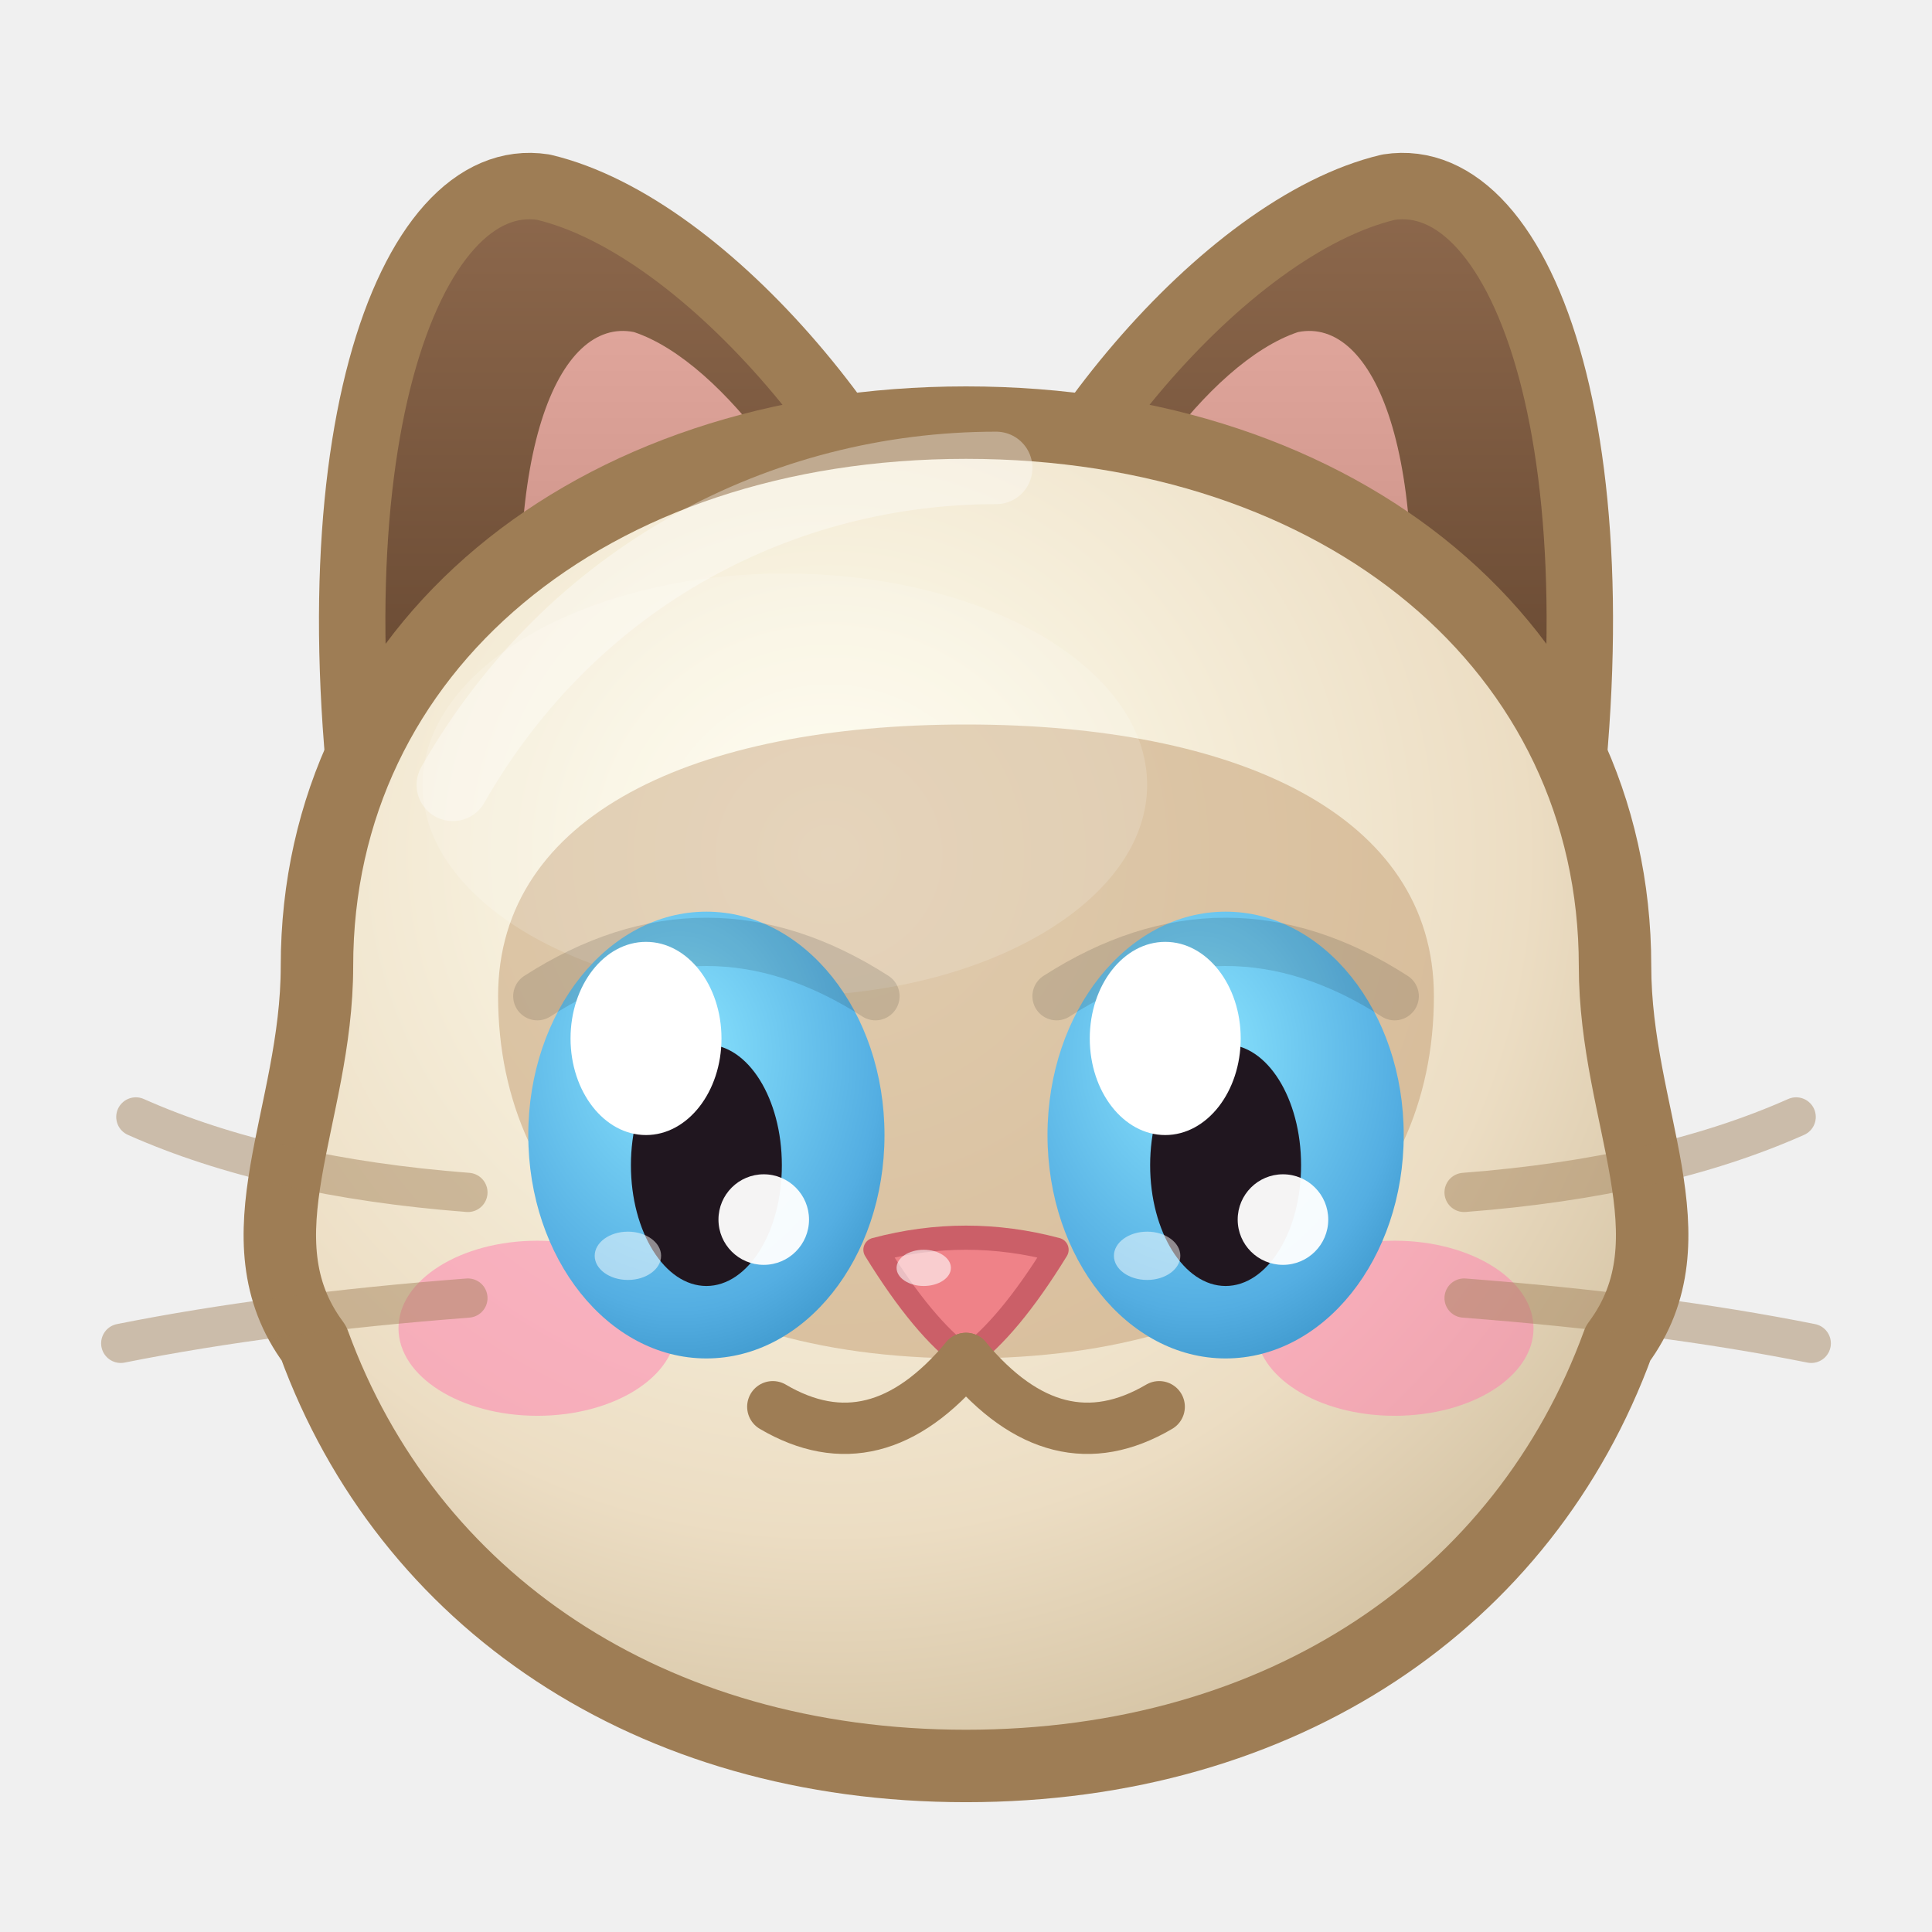
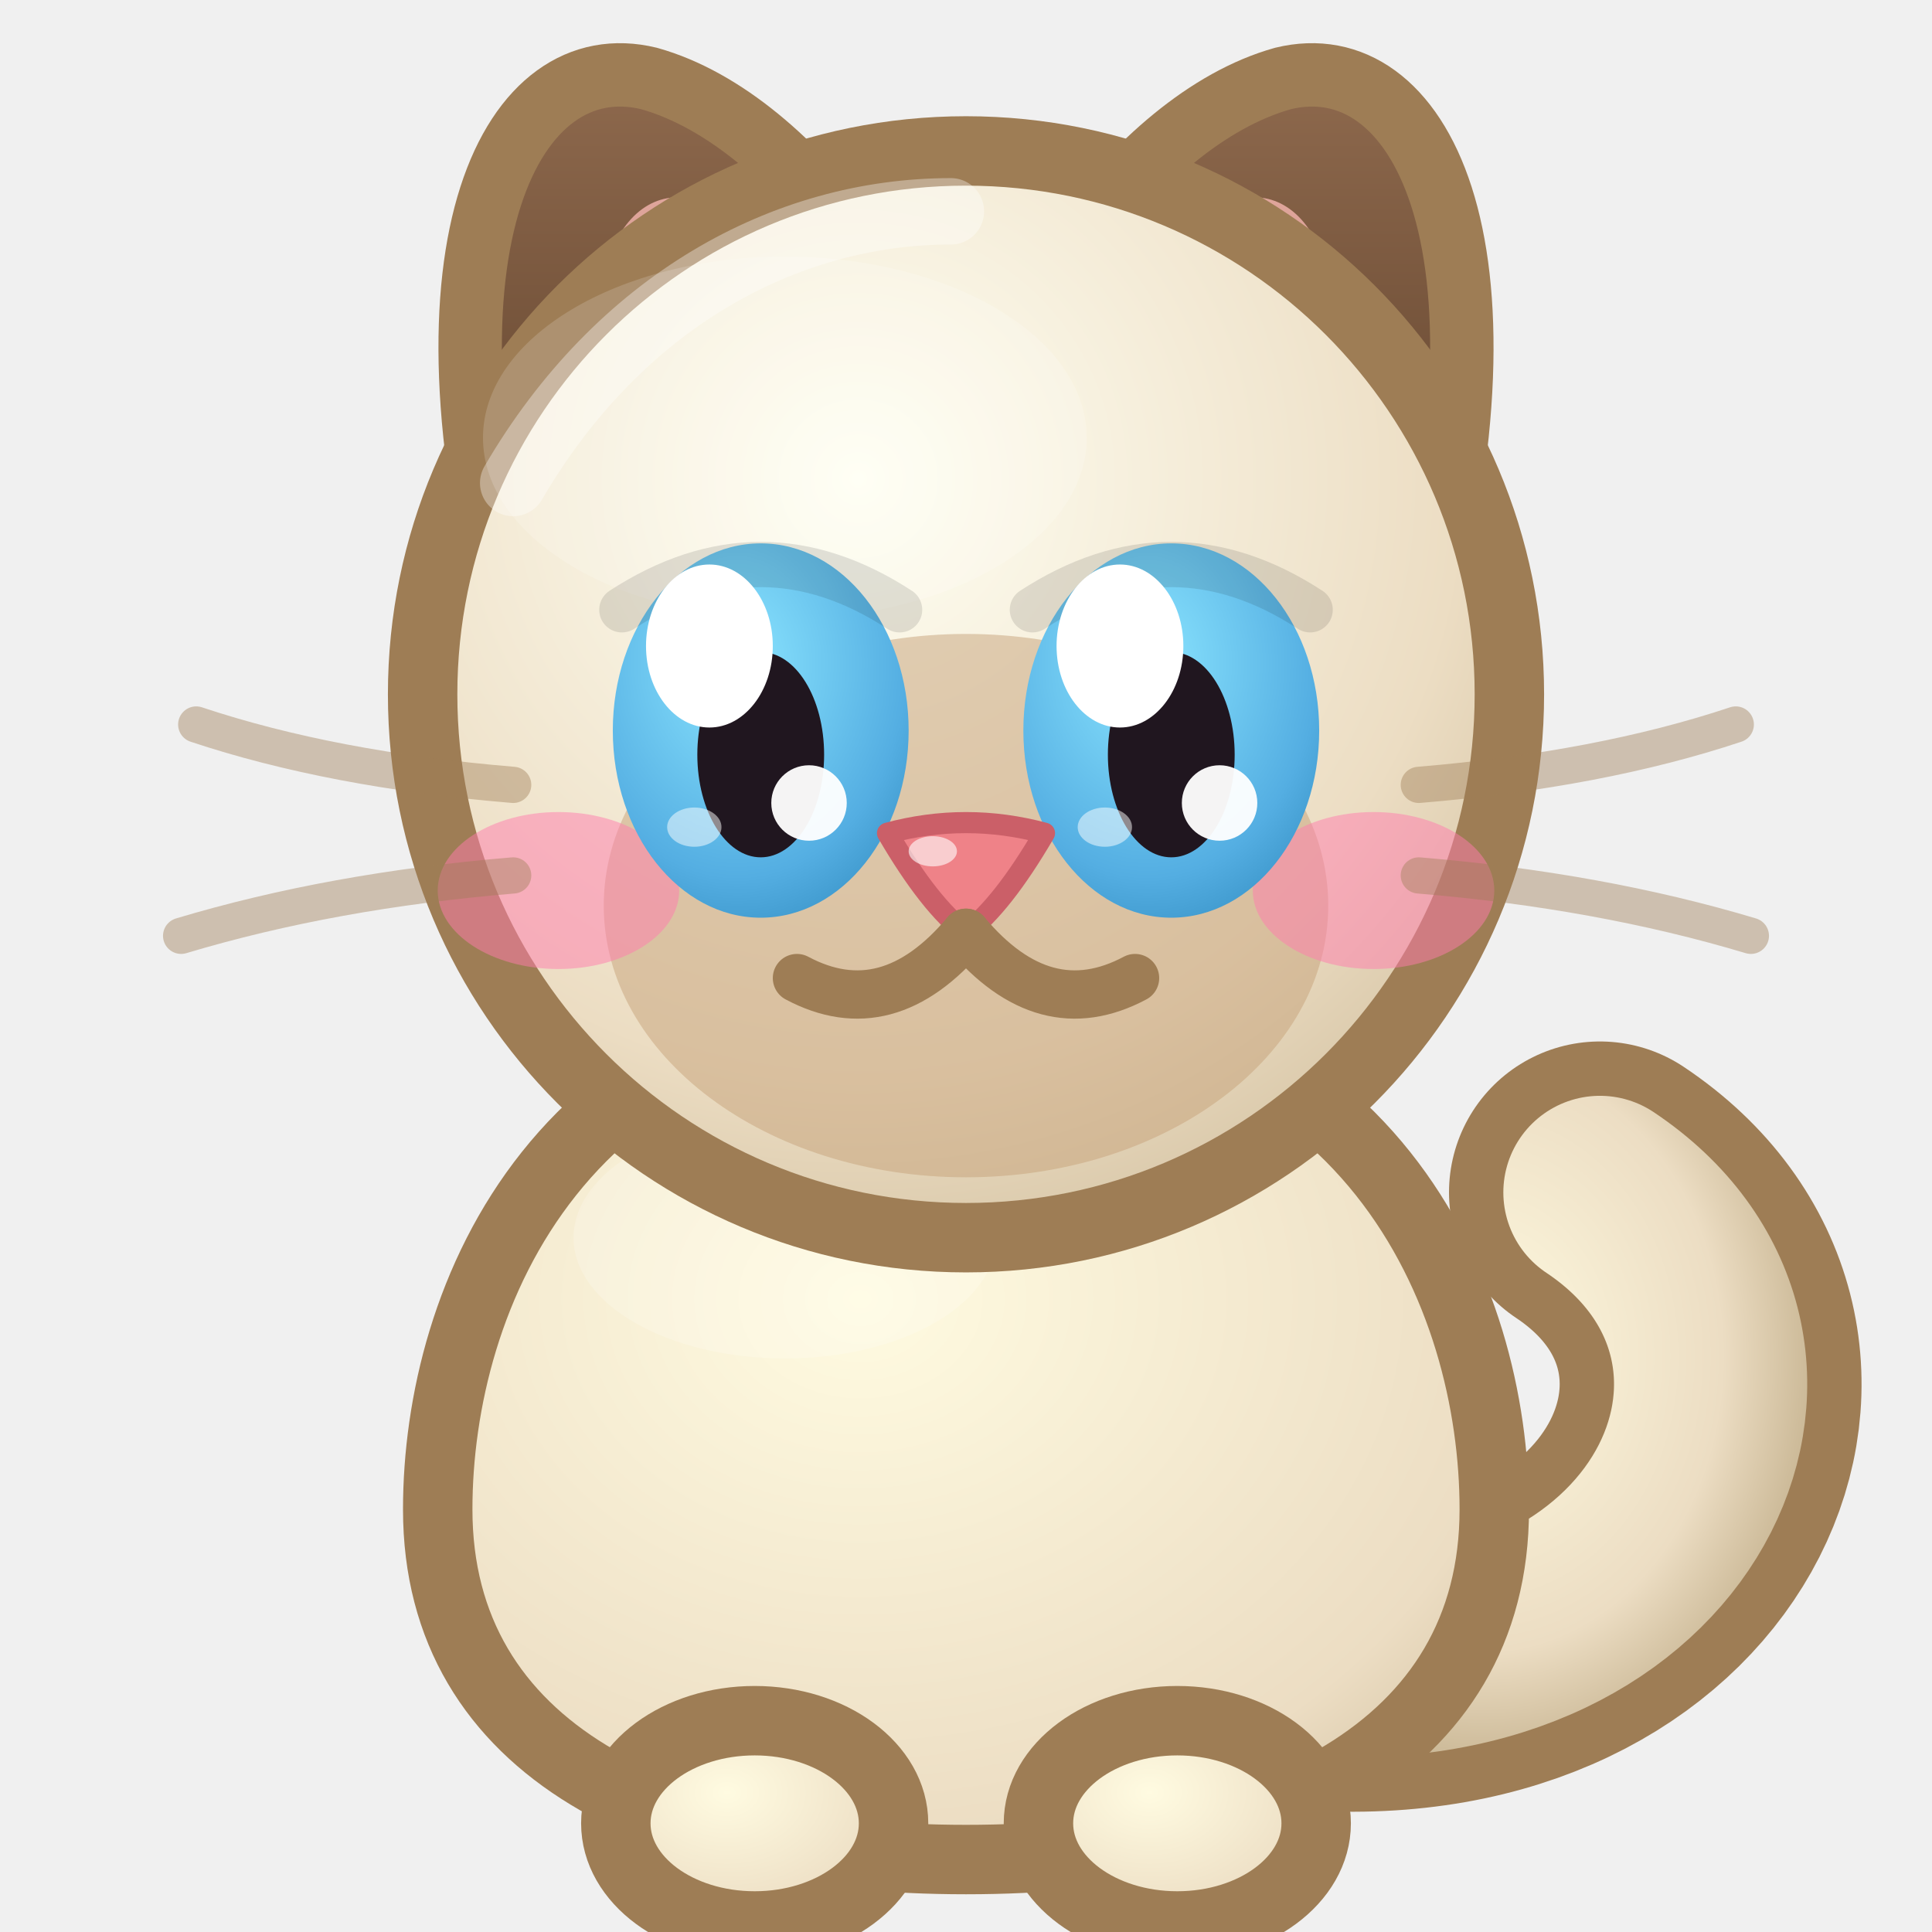
<svg xmlns="http://www.w3.org/2000/svg" viewBox="0 0 64 64" width="64" height="64">
  <defs>
-     <radialGradient id="body_siamese" cx="0.4" cy="0.32" r="0.85">
-       <stop offset="0" stop-color="rgb(255,255,241)" />
-       <stop offset="0.6" stop-color="#ECDDC3" />
-       <stop offset="1" stop-color="rgb(196,177,142)" />
+     <radialGradient id="body_siamese" cx="0.4" cy="0.3" r="0.9">
+       <stop offset="0" stop-color="rgb(255,255,243)" />
+       <stop offset="0.62" stop-color="#ECDDC3" />
+       <stop offset="1" stop-color="rgb(198,179,144)" />
+     </radialGradient>
+     <radialGradient id="bodyB_siamese" cx="0.4" cy="0.35" r="0.9">
+       <stop offset="0" stop-color="rgb(255,251,225)" />
+       <stop offset="0.7" stop-color="#ECDDC3" />
+       <stop offset="1" stop-color="rgb(198,179,144)" />
    </radialGradient>
    <linearGradient id="ear_siamese" x1="0" y1="0" x2="0" y2="1">
      <stop offset="0" stop-color="rgb(142,105,77)" />
      <stop offset="1" stop-color="#5A3D28" />
    </linearGradient>
    <linearGradient id="innerEar_siamese" x1="0" y1="0" x2="0" y2="1">
      <stop offset="0" stop-color="rgb(223,165,155)" />
      <stop offset="1" stop-color="#C68C82" />
    </linearGradient>
    <radialGradient id="eye_siamese" cx="0.42" cy="0.32" r="0.95">
      <stop offset="0" stop-color="rgb(139,229,255)" />
      <stop offset="0.6" stop-color="#54AEE2" />
      <stop offset="1" stop-color="rgb(34,124,176)" />
    </radialGradient>
  </defs>
-   <path d="M12.5 30 C10 15 13.5 5.5 18 6.2 C23.5 7.5 30 15.5 31.5 21.5 C25 20 17 23 12.5 30 Z" fill="url(#ear_siamese)" stroke="#9E7D55" stroke-width="2.2" stroke-linejoin="round" />
-   <path d="M51.5 30 C54 15 50.5 5.5 46 6.2 C40.5 7.5 34 15.5 32.5 21.5 C39 20 47 23 51.5 30 Z" fill="url(#ear_siamese)" stroke="#9E7D55" stroke-width="2.2" stroke-linejoin="round" />
-   <path d="M17.5 24 C16.5 15 18.5 10.5 21 11 C24 12 27.5 17 28.5 21 C24.5 20.2 20.5 21.5 17.5 24 Z" fill="url(#innerEar_siamese)" />
-   <path d="M46.5 24 C47.5 15 45.5 10.5 43 11 C40 12 36.5 17 35.5 21 C39.5 20.2 43.5 21.5 46.5 24 Z" fill="url(#innerEar_siamese)" />
-   <path d="M32 14     C44.5 14 53.5 21.5 53.5 32     C53.5 37 56.2 41 53.6 44.5     C50.5 53 42.5 58.5 32 58.5     C21.5 58.5 13.5 53 10.4 44.5     C7.8 41 10.5 37 10.5 32     C10.5 21.5 19.5 14 32 14 Z" fill="url(#body_siamese)" stroke="#9E7D55" stroke-width="2.4" stroke-linejoin="round" />
-   <path d="M32 45 C22 45 16.5 40 16.5 33 C16.5 27 23 24 32 24 C41 24 47.5 27 47.5 33 C47.5 40 42 45 32 45 Z" fill="#C6A279" opacity="0.55" />
-   <ellipse cx="26" cy="26" rx="12" ry="7" fill="#ffffff" opacity="0.16" />
-   <path d="M15 26 C19 19 26 15.5 33 15.5" fill="none" stroke="#ffffff" stroke-width="2.4" stroke-linecap="round" opacity="0.35" />
-   <ellipse cx="17.8" cy="44" rx="4.6" ry="2.9" fill="#FF7CAE" opacity="0.5" />
-   <ellipse cx="46.2" cy="44" rx="4.6" ry="2.9" fill="#FF7CAE" opacity="0.5" />
-   <g stroke="#9E7D55" stroke-width="1.3" stroke-linecap="round" opacity="0.45" fill="none">
-     <path d="M15.5 39.5 Q9 39 4.5 37" />
-     <path d="M15.5 43 Q9 43.5 4 44.5" />
-     <path d="M48.5 39.5 Q55 39 59.5 37" />
-     <path d="M48.5 43 Q55 43.5 60 44.5" />
+   <path d="M44 55 C 56 55.5 60.5 44.5 53 39.5" fill="none" stroke="#9E7D55" stroke-width="10" stroke-linecap="round" />
+   <path d="M44 55 C 56 55.5 60.5 44.5 53 39.5" fill="none" stroke="url(#bodyB_siamese)" stroke-width="6.4" stroke-linecap="round" />
+   <path d="M32 33 C 45.5 33 49.5 43 49.5 50 C 49.5 58 42 61.6 32 61.6 C 22 61.6 14.5 58 14.5 50 C 14.5 43 18.5 33 32 33 Z" fill="url(#bodyB_siamese)" stroke="#9E7D55" stroke-width="2.3" stroke-linejoin="round" />
+   <ellipse cx="25" cy="60.4" rx="4.6" ry="3.4" fill="url(#bodyB_siamese)" stroke="#9E7D55" stroke-width="2.3" />
+   <ellipse cx="39" cy="60.4" rx="4.6" ry="3.4" fill="url(#bodyB_siamese)" stroke="#9E7D55" stroke-width="2.3" />
+   <ellipse cx="26" cy="41" rx="7" ry="4" fill="#ffffff" opacity="0.18" />
+   <path d="M17 21 C 13.5 8 17 1.5 21.5 2.6 C 26.5 4 31 11 32 16 C 26.5 15 21 16.8 17 21 Z" fill="url(#ear_siamese)" stroke="#9E7D55" stroke-width="2.1" stroke-linejoin="round" />
+   <path d="M47 21 C 50.5 8 47 1.5 42.5 2.6 C 37.5 4 33 11 32 16 C 37.5 15 43 16.8 47 21 Z" fill="url(#ear_siamese)" stroke="#9E7D55" stroke-width="2.1" stroke-linejoin="round" />
+   <path d="M20.5 17.5 C 18.5 9.5 20.5 6 23 6.6 C 26 7.6 29 12.5 29.5 16 C 25.8 15.4 22.5 15.8 20.5 17.5 Z" fill="url(#innerEar_siamese)" />
+   <path d="M43.5 17.5 C 45.5 9.5 43.5 6 41 6.6 C 38 7.6 35 12.5 34.5 16 C 38.2 15.4 41.5 15.8 43.5 17.5 Z" fill="url(#innerEar_siamese)" />
+   <circle cx="32" cy="23" r="18" fill="url(#body_siamese)" stroke="#9E7D55" stroke-width="2.3" />
+   <ellipse cx="32" cy="30" rx="12" ry="9" fill="#C6A279" opacity="0.5" />
+   <ellipse cx="26" cy="14.5" rx="10" ry="6" fill="#ffffff" opacity="0.16" />
+   <path d="M17 16 C 20.5 10 26 7 31.5 7" fill="none" stroke="#ffffff" stroke-width="2.2" stroke-linecap="round" opacity="0.35" />
+   <ellipse cx="18.5" cy="29.5" rx="4" ry="2.6" fill="#FF7CAE" opacity="0.5" />
+   <ellipse cx="45.5" cy="29.5" rx="4" ry="2.6" fill="#FF7CAE" opacity="0.5" />
+   <g stroke="#9E7D55" stroke-width="1.2" stroke-linecap="round" opacity="0.42" fill="none">
+     <path d="M17 26 Q11 25.5 6.5 24" />
+     <path d="M17 29 Q11 29.5 6 31" />
+     <path d="M47 26 Q53 25.5 57.5 24" />
+     <path d="M47 29 Q53 29.5 58 31" />
  </g>
  <g>
-     <ellipse cx="23.4" cy="37.6" rx="5.9" ry="7.4" fill="url(#eye_siamese)" />
-     <ellipse cx="23.4" cy="38.6" rx="2.5" ry="4" fill="#20161f" />
-     <path d="M17.8 33 Q23.4 29.4 29 33" fill="none" stroke="#0000001f" stroke-width="1.6" stroke-linecap="round" />
-     <ellipse cx="21.4" cy="34.4" rx="2.5" ry="3.2" fill="#ffffff" />
-     <circle cx="25.3" cy="40.4" r="1.5" fill="#ffffff" opacity="0.95" />
-     <ellipse cx="20.8" cy="41.6" rx="1.1" ry="0.8" fill="#ffffff" opacity="0.5" />
+     <ellipse cx="25.2" cy="24.2" rx="4.9" ry="6.2" fill="url(#eye_siamese)" />
+     <ellipse cx="25.2" cy="25" rx="2.1" ry="3.4" fill="#20161f" />
+     <path d="M20.6 20.2 Q25.2 17.2 29.8 20.2" fill="none" stroke="#0000001c" stroke-width="1.5" stroke-linecap="round" />
+     <ellipse cx="23.5" cy="21.4" rx="2.1" ry="2.7" fill="#ffffff" />
+     <circle cx="26.8" cy="26.6" r="1.25" fill="#ffffff" opacity="0.95" />
+     <ellipse cx="23" cy="27.4" rx="0.9" ry="0.65" fill="#ffffff" opacity="0.5" />
  </g>
  <g>
-     <ellipse cx="40.6" cy="37.6" rx="5.9" ry="7.4" fill="url(#eye_siamese)" />
-     <ellipse cx="40.6" cy="38.6" rx="2.5" ry="4" fill="#20161f" />
-     <path d="M35 33 Q40.6 29.4 46.2 33" fill="none" stroke="#0000001f" stroke-width="1.6" stroke-linecap="round" />
-     <ellipse cx="38.6" cy="34.4" rx="2.5" ry="3.2" fill="#ffffff" />
-     <circle cx="42.5" cy="40.4" r="1.5" fill="#ffffff" opacity="0.95" />
-     <ellipse cx="38" cy="41.6" rx="1.1" ry="0.8" fill="#ffffff" opacity="0.5" />
+     <ellipse cx="38.8" cy="24.2" rx="4.9" ry="6.2" fill="url(#eye_siamese)" />
+     <ellipse cx="38.8" cy="25" rx="2.1" ry="3.4" fill="#20161f" />
+     <path d="M34.2 20.2 Q38.8 17.2 43.4 20.2" fill="none" stroke="#0000001c" stroke-width="1.5" stroke-linecap="round" />
+     <ellipse cx="37.1" cy="21.4" rx="2.1" ry="2.7" fill="#ffffff" />
+     <circle cx="40.4" cy="26.6" r="1.25" fill="#ffffff" opacity="0.95" />
+     <ellipse cx="36.6" cy="27.4" rx="0.9" ry="0.65" fill="#ffffff" opacity="0.5" />
  </g>
-   <path d="M29 41.4 Q32 40.6 35 41.4 Q33.4 44 32 45 Q30.6 44 29 41.4 Z" fill="#EF8288" stroke="#CB5F68" stroke-width="0.8" stroke-linejoin="round" />
-   <ellipse cx="30.6" cy="42" rx="0.9" ry="0.6" fill="#ffffff" opacity="0.6" />
-   <path d="M32 45 Q29 48.6 25.6 46.6" fill="none" stroke="#9E7D55" stroke-width="1.7" stroke-linecap="round" />
-   <path d="M32 45 Q35 48.6 38.4 46.6" fill="none" stroke="#9E7D55" stroke-width="1.7" stroke-linecap="round" />
+   <path d="M29.4 27.6 Q32 26.9 34.6 27.6 Q33.2 30 32 30.9 Q30.8 30 29.4 27.6 Z" fill="#EF8288" stroke="#CB5F68" stroke-width="0.7" stroke-linejoin="round" />
+   <ellipse cx="30.9" cy="28.2" rx="0.8" ry="0.5" fill="#ffffff" opacity="0.6" />
+   <path d="M32 30.9 Q29.4 34 26.4 32.4" fill="none" stroke="#9E7D55" stroke-width="1.6" stroke-linecap="round" />
+   <path d="M32 30.9 Q34.6 34 37.6 32.4" fill="none" stroke="#9E7D55" stroke-width="1.6" stroke-linecap="round" />
</svg>
